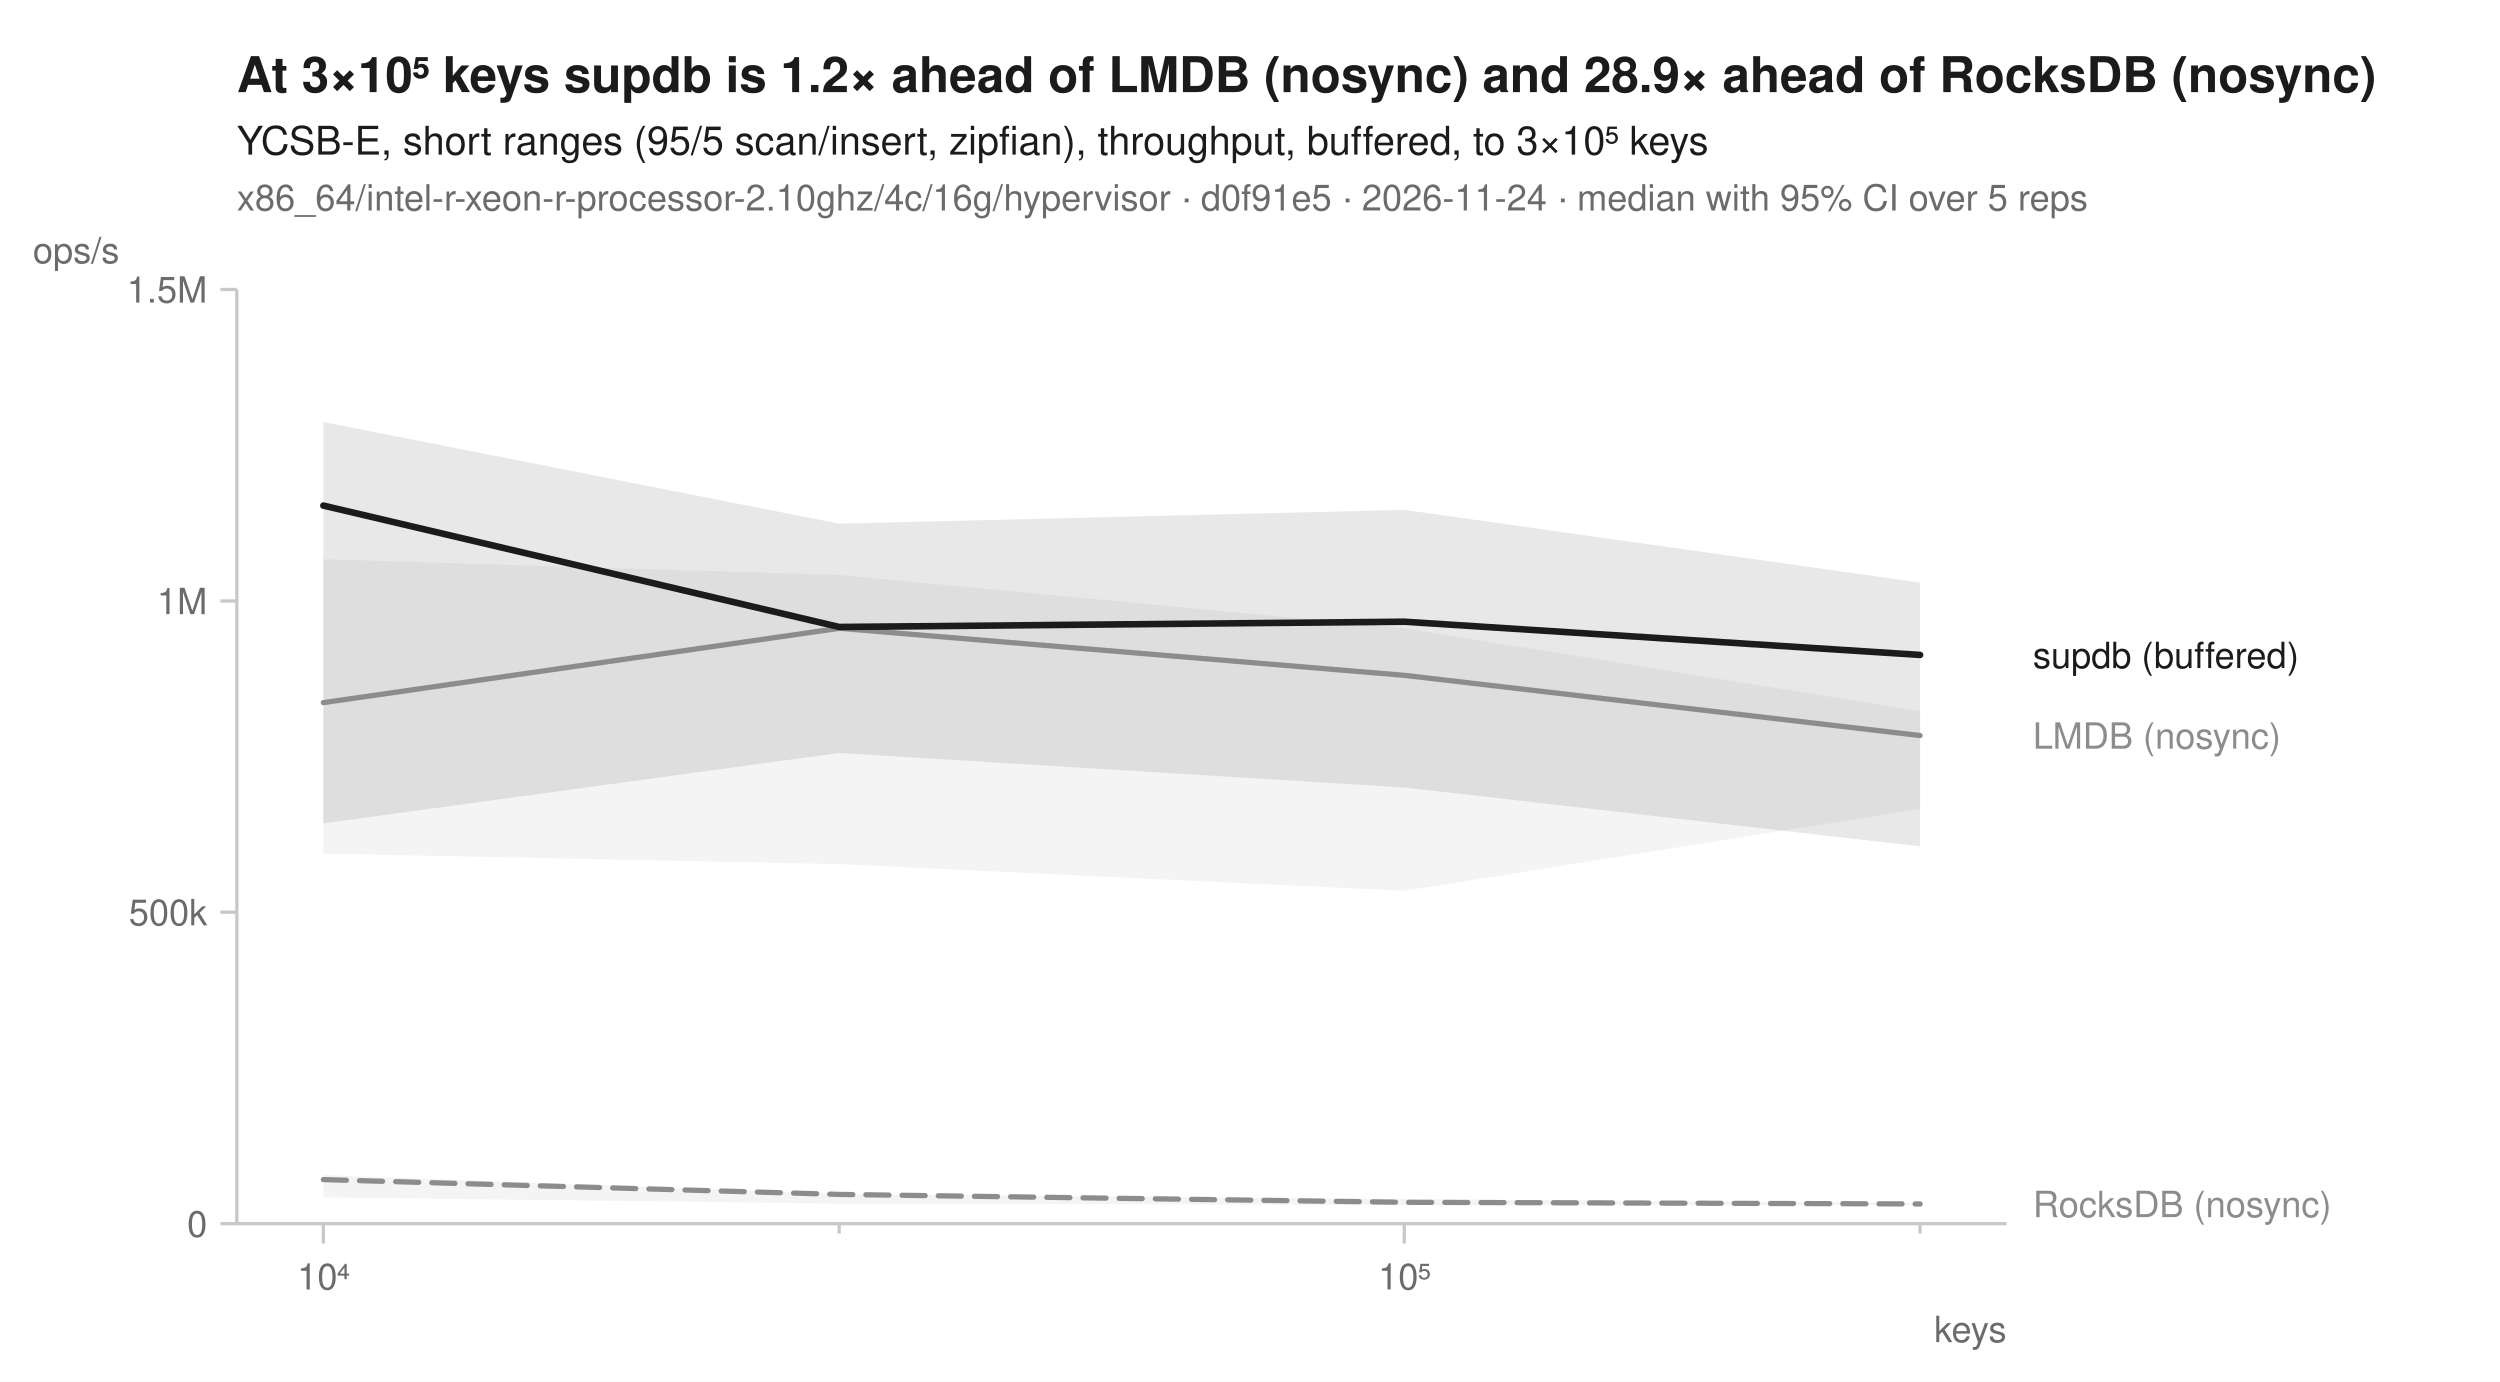
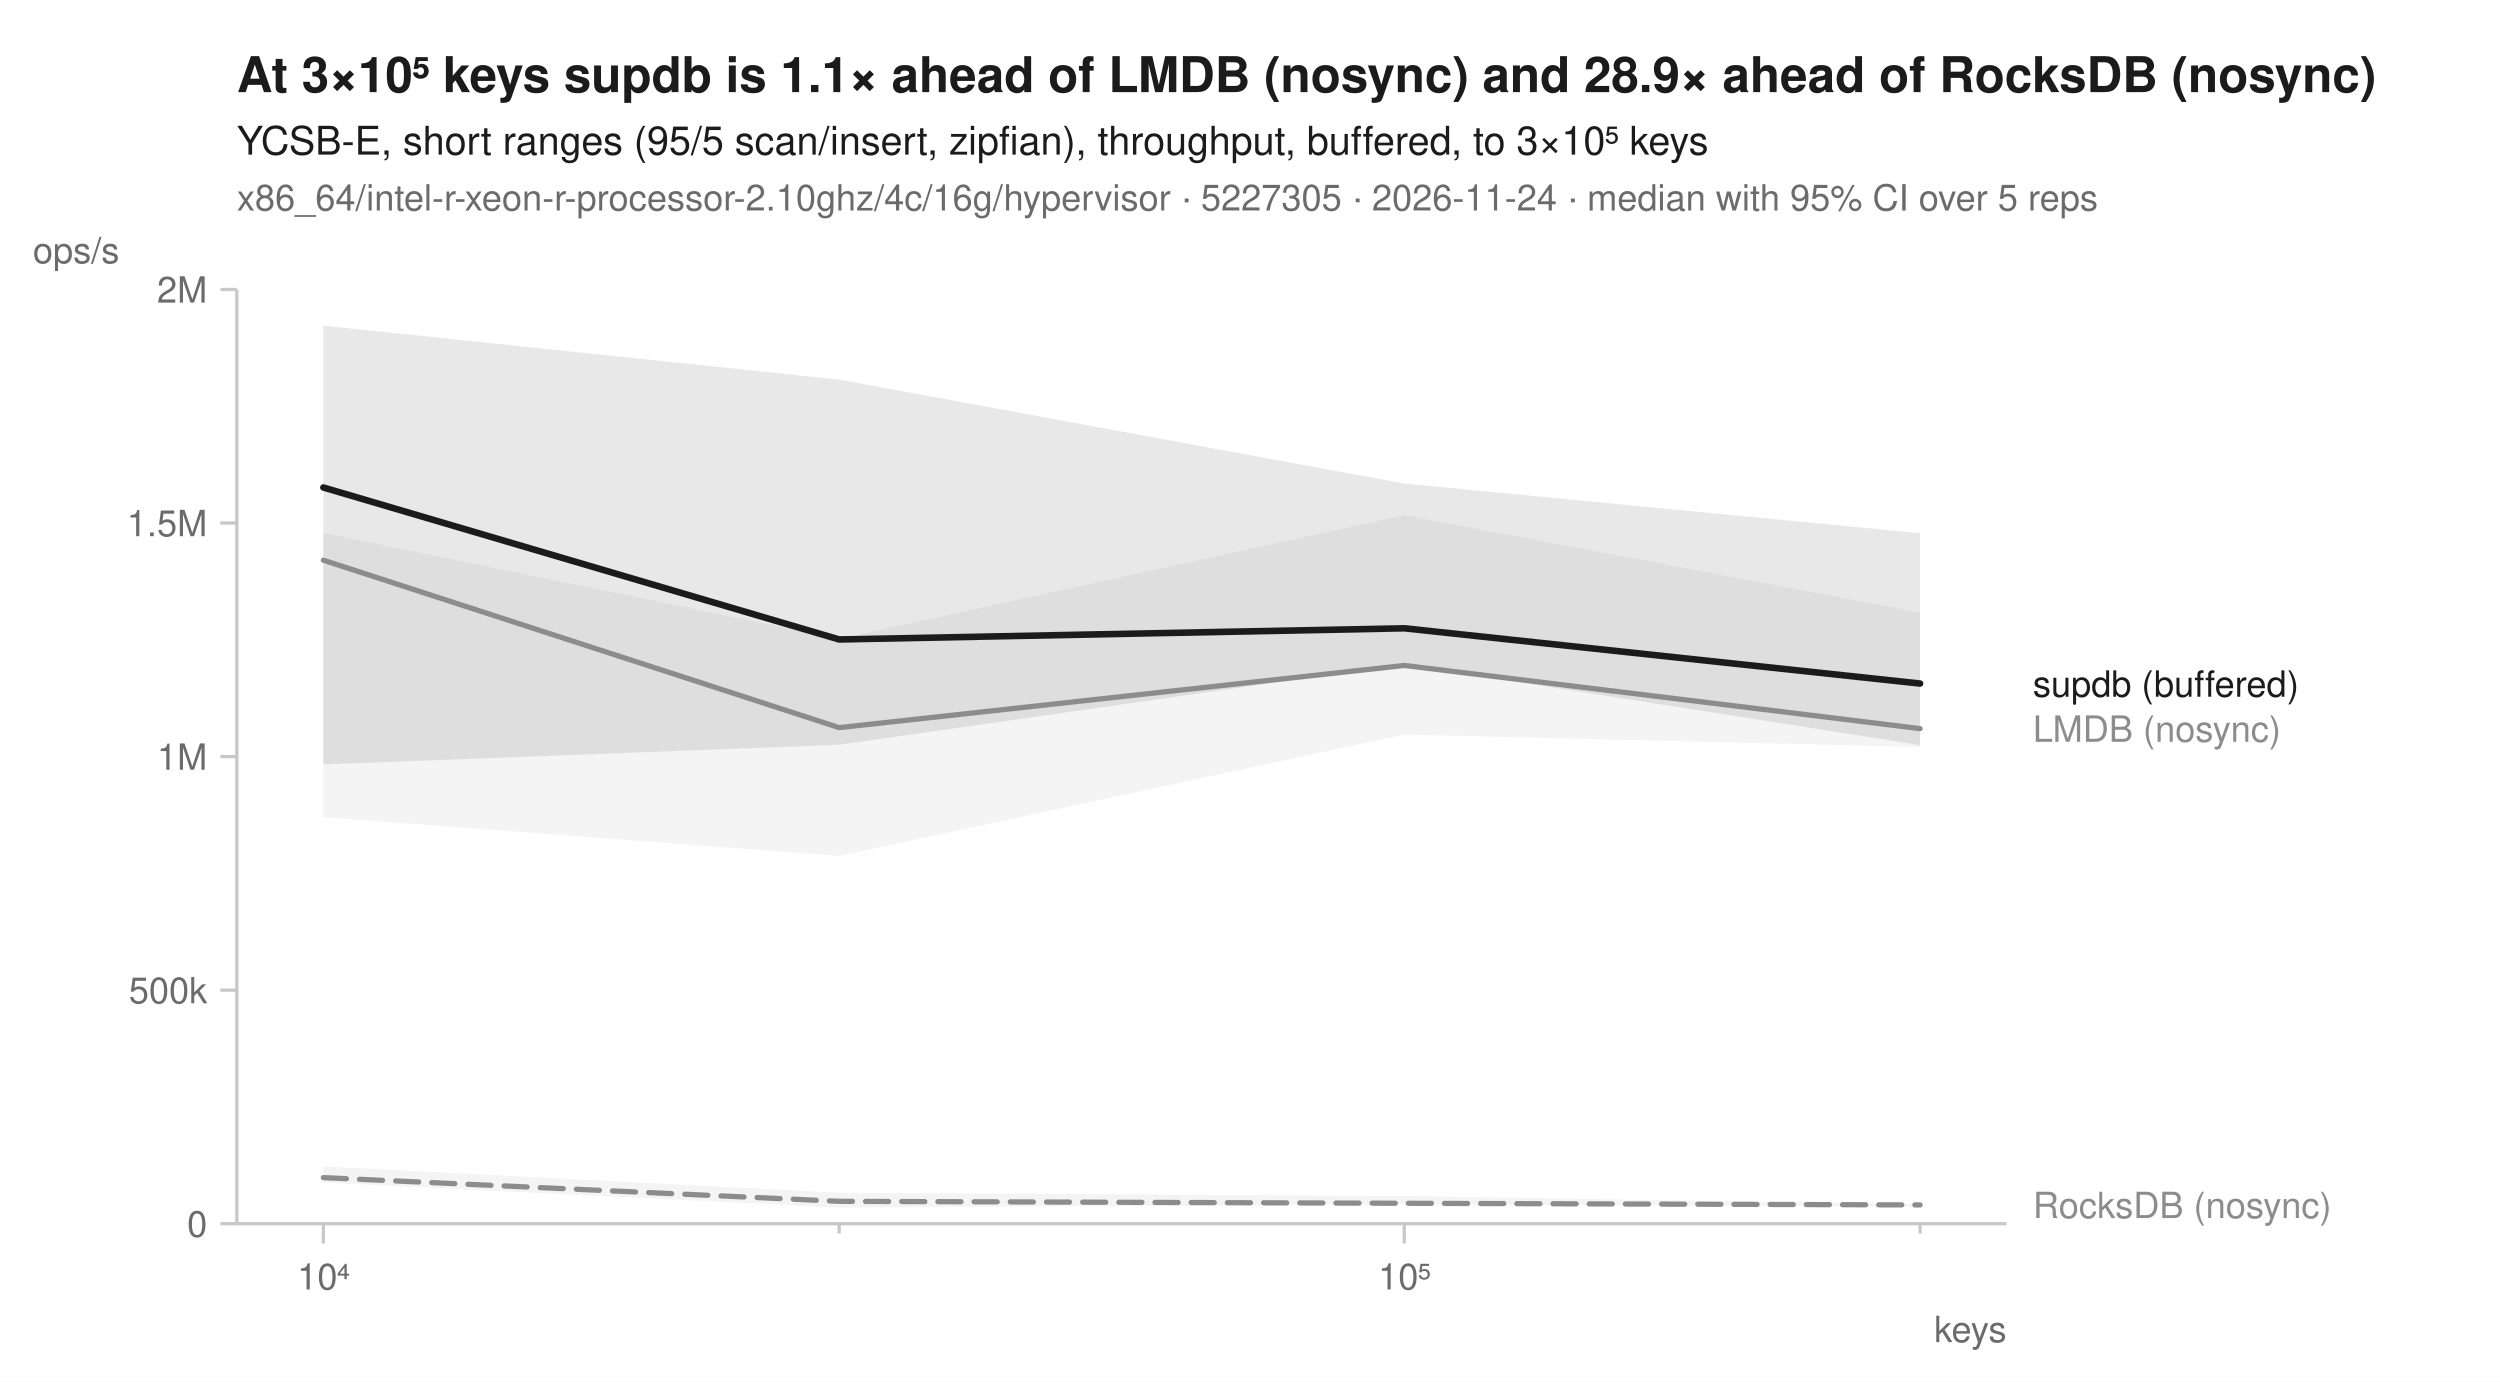
<svg xmlns="http://www.w3.org/2000/svg" width="760" height="420" viewBox="0 0 760 420" font-family="-apple-system, BlinkMacSystemFont, 'Segoe UI', Helvetica, Arial, sans-serif" fill="#1b1b1b">
  <rect width="760" height="420" fill="white" />
-   <text x="72" y="28" font-size="15" font-weight="600">At 3×10⁵ keys supdb is 1.2× ahead of LMDB (nosync) and 28.9× ahead of RocksDB (nosync)</text>
+   <text x="72" y="28" font-size="15" font-weight="600">At 3×10⁵ keys supdb is 1.1× ahead of LMDB (nosync) and 28.9× ahead of RocksDB (nosync)</text>
  <text x="72" y="47" font-size="12">YCSB-E, short ranges (95/5 scan/insert, zipfian), throughput, buffered, to 3×10⁵ keys</text>
-   <text x="72" y="64" font-size="11" fill="#6b6b6b">x86_64/intel-r-xeon-r-processor-2.10ghz/4c/16g/hypervisor · d0f91e5 · 2026-11-24 · median with 95% CI over 5 reps</text>
+   <text x="72" y="64" font-size="11" fill="#6b6b6b">x86_64/intel-r-xeon-r-processor-2.10ghz/4c/16g/hypervisor · 5227305 · 2026-11-24 · median with 95% CI over 5 reps</text>
  <line x1="72" y1="372" x2="610" y2="372" stroke="#c8c8c8" stroke-width="1" />
  <line x1="72" y1="88" x2="72" y2="372" stroke="#c8c8c8" stroke-width="1" />
  <line x1="98.3" y1="372" x2="98.3" y2="378" stroke="#c8c8c8" stroke-width="1" />
  <text x="98.3" y="392" font-size="11" text-anchor="middle" fill="#6b6b6b">10⁴</text>
  <line x1="255.1" y1="372" x2="255.1" y2="375" stroke="#c8c8c8" stroke-width="1" />
  <line x1="426.9" y1="372" x2="426.9" y2="378" stroke="#c8c8c8" stroke-width="1" />
  <text x="426.9" y="392" font-size="11" text-anchor="middle" fill="#6b6b6b">10⁵</text>
  <line x1="583.7" y1="372" x2="583.7" y2="375" stroke="#c8c8c8" stroke-width="1" />
  <text x="610" y="408" font-size="11" text-anchor="end" fill="#6b6b6b">keys</text>
  <line x1="67" y1="372.0" x2="72" y2="372.0" stroke="#c8c8c8" stroke-width="1" />
  <text x="63" y="376.0" font-size="11" text-anchor="end" fill="#6b6b6b">0</text>
-   <line x1="67" y1="277.3" x2="72" y2="277.3" stroke="#c8c8c8" stroke-width="1" />
-   <text x="63" y="281.3" font-size="11" text-anchor="end" fill="#6b6b6b">500k</text>
-   <line x1="67" y1="182.7" x2="72" y2="182.7" stroke="#c8c8c8" stroke-width="1" />
-   <text x="63" y="186.7" font-size="11" text-anchor="end" fill="#6b6b6b">1M</text>
+   <line x1="67" y1="301.0" x2="72" y2="301.0" stroke="#c8c8c8" stroke-width="1" />
+   <text x="63" y="305.0" font-size="11" text-anchor="end" fill="#6b6b6b">500k</text>
+   <line x1="67" y1="230.0" x2="72" y2="230.0" stroke="#c8c8c8" stroke-width="1" />
+   <text x="63" y="234.0" font-size="11" text-anchor="end" fill="#6b6b6b">1M</text>
+   <line x1="67" y1="159.0" x2="72" y2="159.0" stroke="#c8c8c8" stroke-width="1" />
+   <text x="63" y="163.0" font-size="11" text-anchor="end" fill="#6b6b6b">1.5M</text>
  <line x1="67" y1="88.0" x2="72" y2="88.0" stroke="#c8c8c8" stroke-width="1" />
-   <text x="63" y="92.0" font-size="11" text-anchor="end" fill="#6b6b6b">1.5M</text>
+   <text x="63" y="92.0" font-size="11" text-anchor="end" fill="#6b6b6b">2M</text>
  <text x="10" y="80" font-size="11" text-anchor="start" fill="#6b6b6b">ops/s</text>
-   <path d="M98.3,357.2 L255.1,363.0 L426.9,364.5 L583.7,365.7 L583.7,366.4 L426.9,366.3 L255.1,365.9 L98.3,364.0 Z" fill="#8c8c8c" fill-opacity="0.10" />
-   <path d="M98.3,170.0 L255.1,174.8 L426.9,191.0 L583.7,216.2 L583.7,245.9 L426.9,270.8 L255.1,262.7 L98.3,259.5 Z" fill="#8c8c8c" fill-opacity="0.10" />
-   <path d="M98.3,128.3 L255.1,159.2 L426.9,155.0 L583.7,177.1 L583.7,257.3 L426.9,239.4 L255.1,228.9 L98.3,250.3 Z" fill="#1b1b1b" fill-opacity="0.10" />
-   <path d="M98.3,358.6 L255.1,363.1 L426.9,365.5 L583.7,366.0 " fill="none" stroke="#8c8c8c" stroke-width="1.6" stroke-linejoin="round" stroke-linecap="round" stroke-dasharray="7,4" />
-   <path d="M98.3,213.6 L255.1,191.0 L426.9,205.3 L583.7,223.6 " fill="none" stroke="#8c8c8c" stroke-width="1.6" stroke-linejoin="round" stroke-linecap="round" />
-   <path d="M98.3,153.7 L255.1,190.6 L426.9,189.0 L583.7,199.1 " fill="none" stroke="#1b1b1b" stroke-width="2" stroke-linejoin="round" stroke-linecap="round" />
-   <text x="618.0" y="203.1" font-size="11" fill="#1b1b1b">supdb (buffered)</text>
-   <text x="618.0" y="227.6" font-size="11" fill="#8c8c8c">LMDB (nosync)</text>
-   <text x="618.0" y="370.0" font-size="11" fill="#8c8c8c">RocksDB (nosync)</text>
+   <path d="M98.3,354.6 L255.1,362.6 L426.9,363.6 L583.7,366.1 L583.7,366.8 L426.9,366.1 L255.1,367.1 L98.3,359.5 Z" fill="#8c8c8c" fill-opacity="0.10" />
+   <path d="M98.3,162.0 L255.1,194.2 L426.9,156.6 L583.7,186.2 L583.7,227.1 L426.9,223.3 L255.1,260.2 L98.3,248.4 Z" fill="#8c8c8c" fill-opacity="0.10" />
+   <path d="M98.3,99.0 L255.1,115.4 L426.9,147.0 L583.7,162.1 L583.7,226.5 L426.9,201.9 L255.1,226.4 L98.3,232.4 Z" fill="#1b1b1b" fill-opacity="0.10" />
+   <path d="M98.3,358.0 L255.1,365.2 L426.9,365.8 L583.7,366.3 " fill="none" stroke="#8c8c8c" stroke-width="1.6" stroke-linejoin="round" stroke-linecap="round" stroke-dasharray="7,4" />
+   <path d="M98.3,170.3 L255.1,221.2 L426.9,202.3 L583.7,221.5 " fill="none" stroke="#8c8c8c" stroke-width="1.6" stroke-linejoin="round" stroke-linecap="round" />
+   <path d="M98.3,148.2 L255.1,194.4 L426.9,191.0 L583.7,207.8 " fill="none" stroke="#1b1b1b" stroke-width="2" stroke-linejoin="round" stroke-linecap="round" />
+   <text x="618.0" y="211.8" font-size="11" fill="#1b1b1b">supdb (buffered)</text>
+   <text x="618.0" y="225.5" font-size="11" fill="#8c8c8c">LMDB (nosync)</text>
+   <text x="618.0" y="370.3" font-size="11" fill="#8c8c8c">RocksDB (nosync)</text>
</svg>
